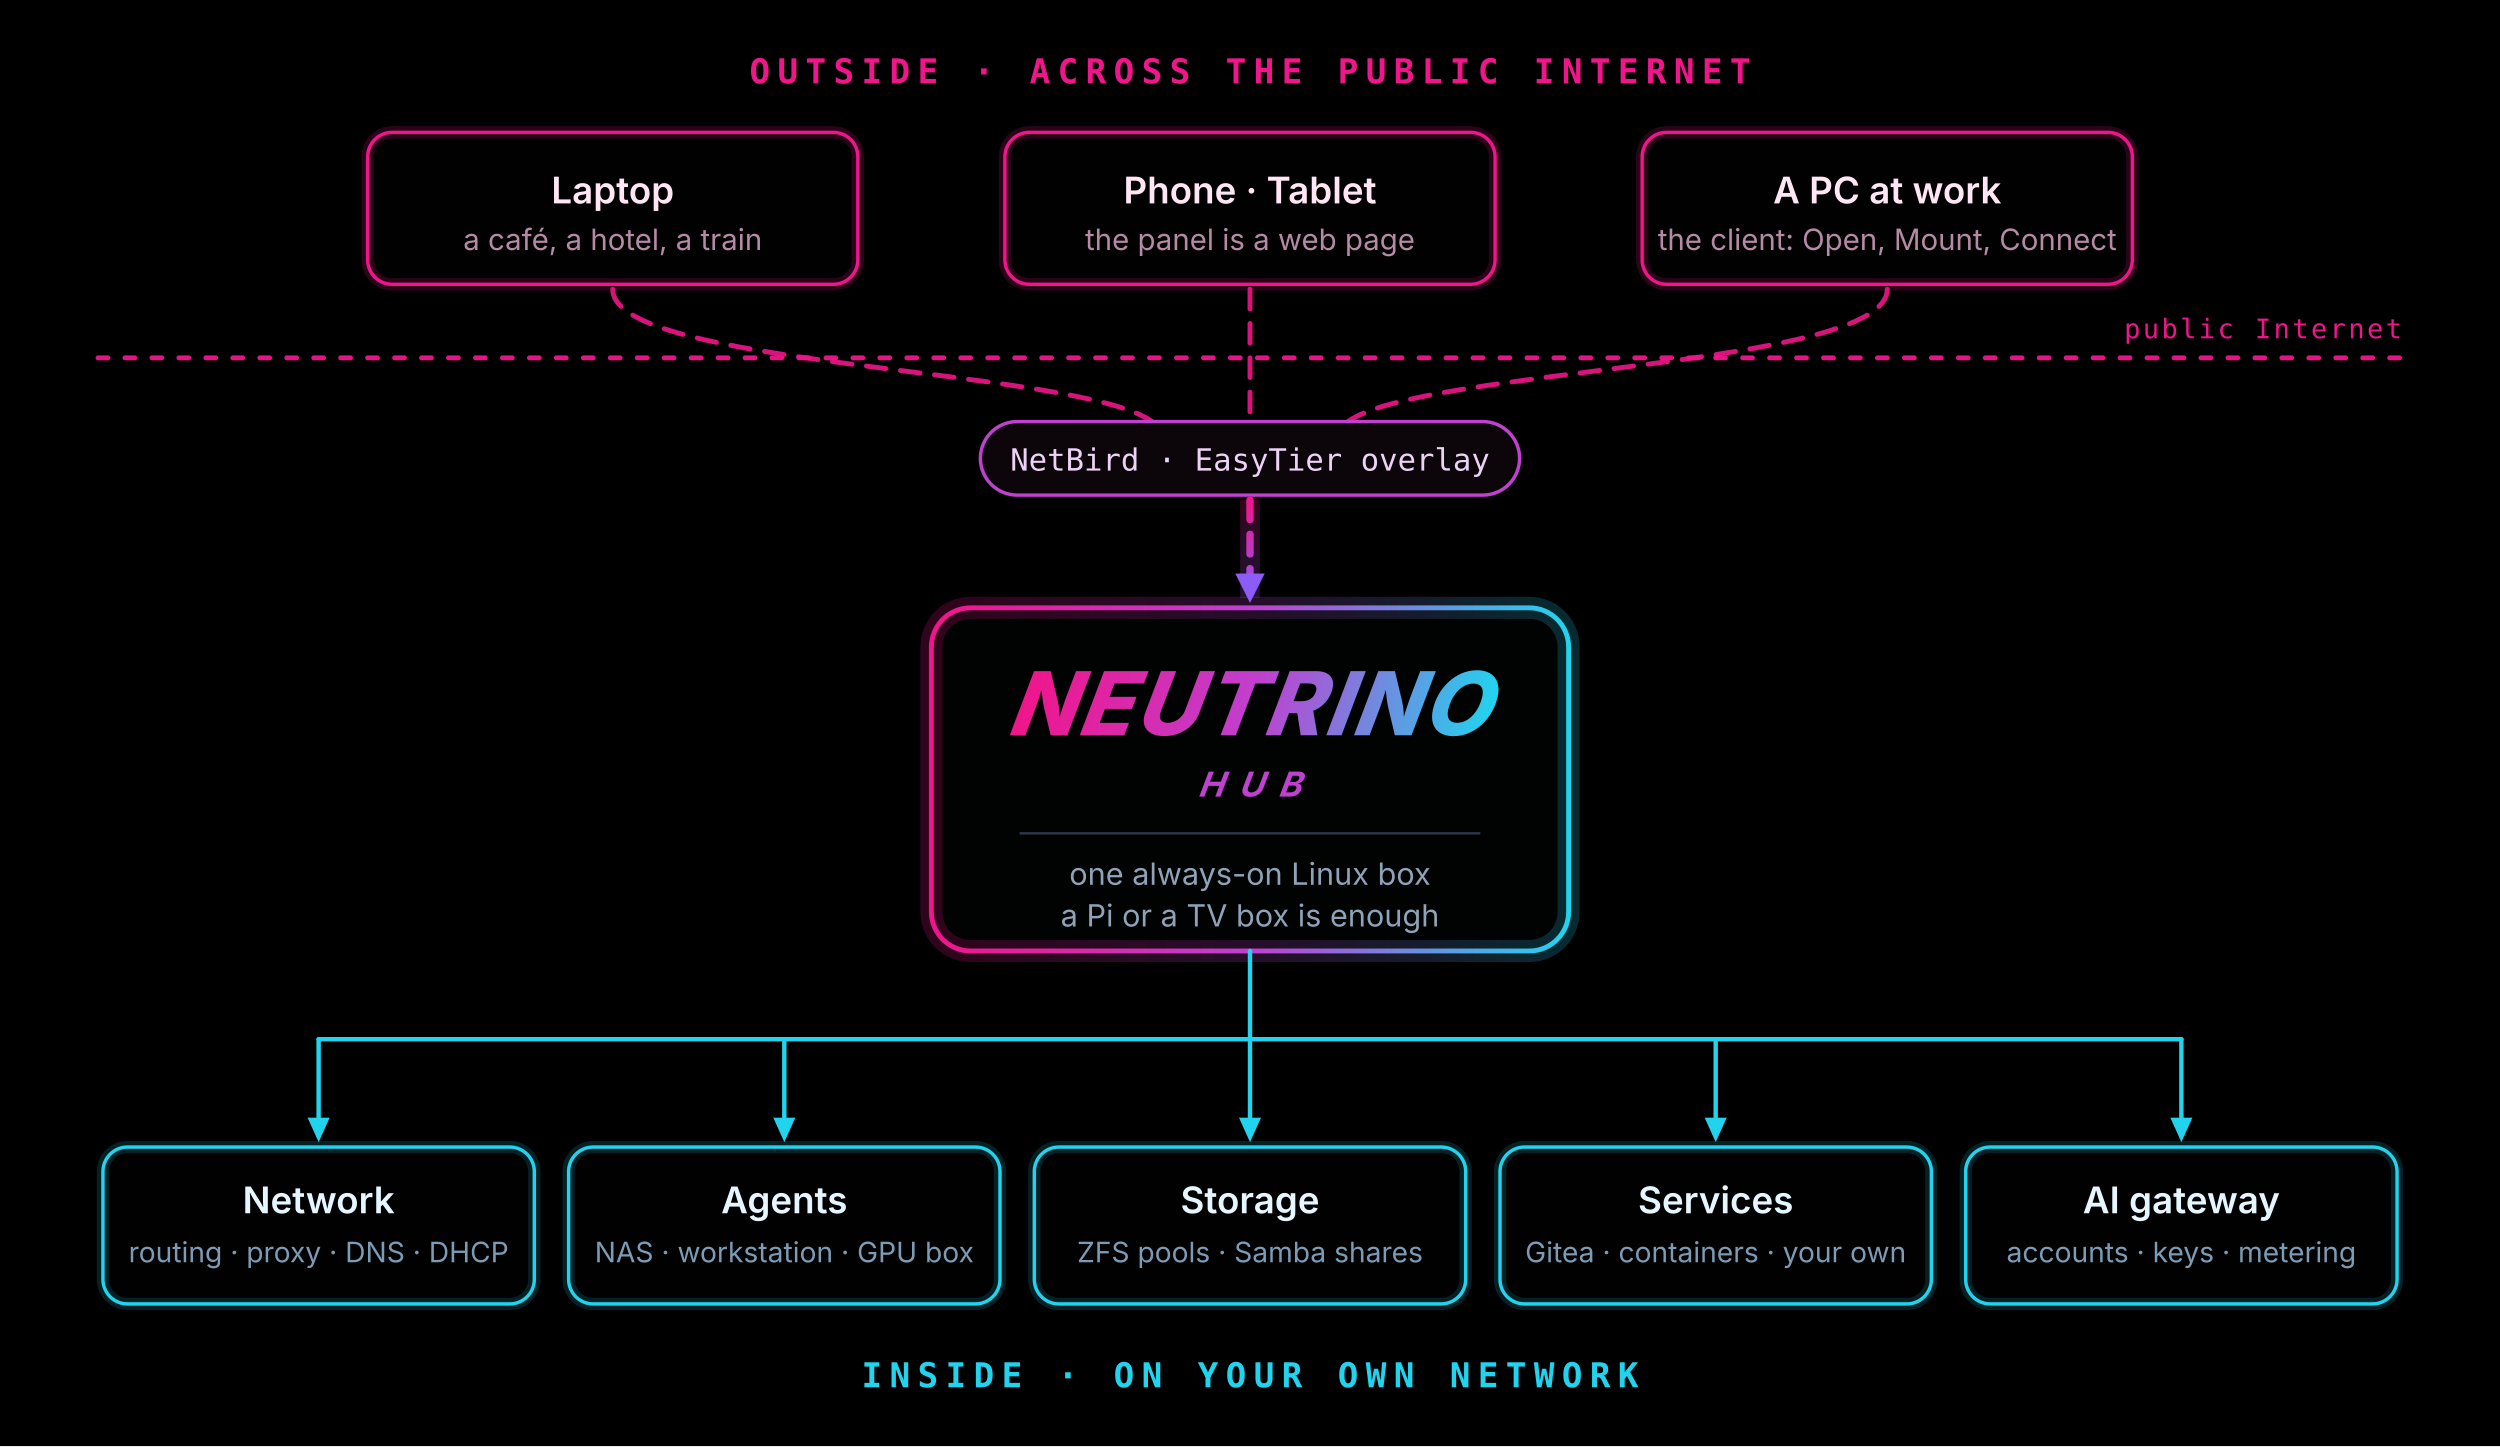
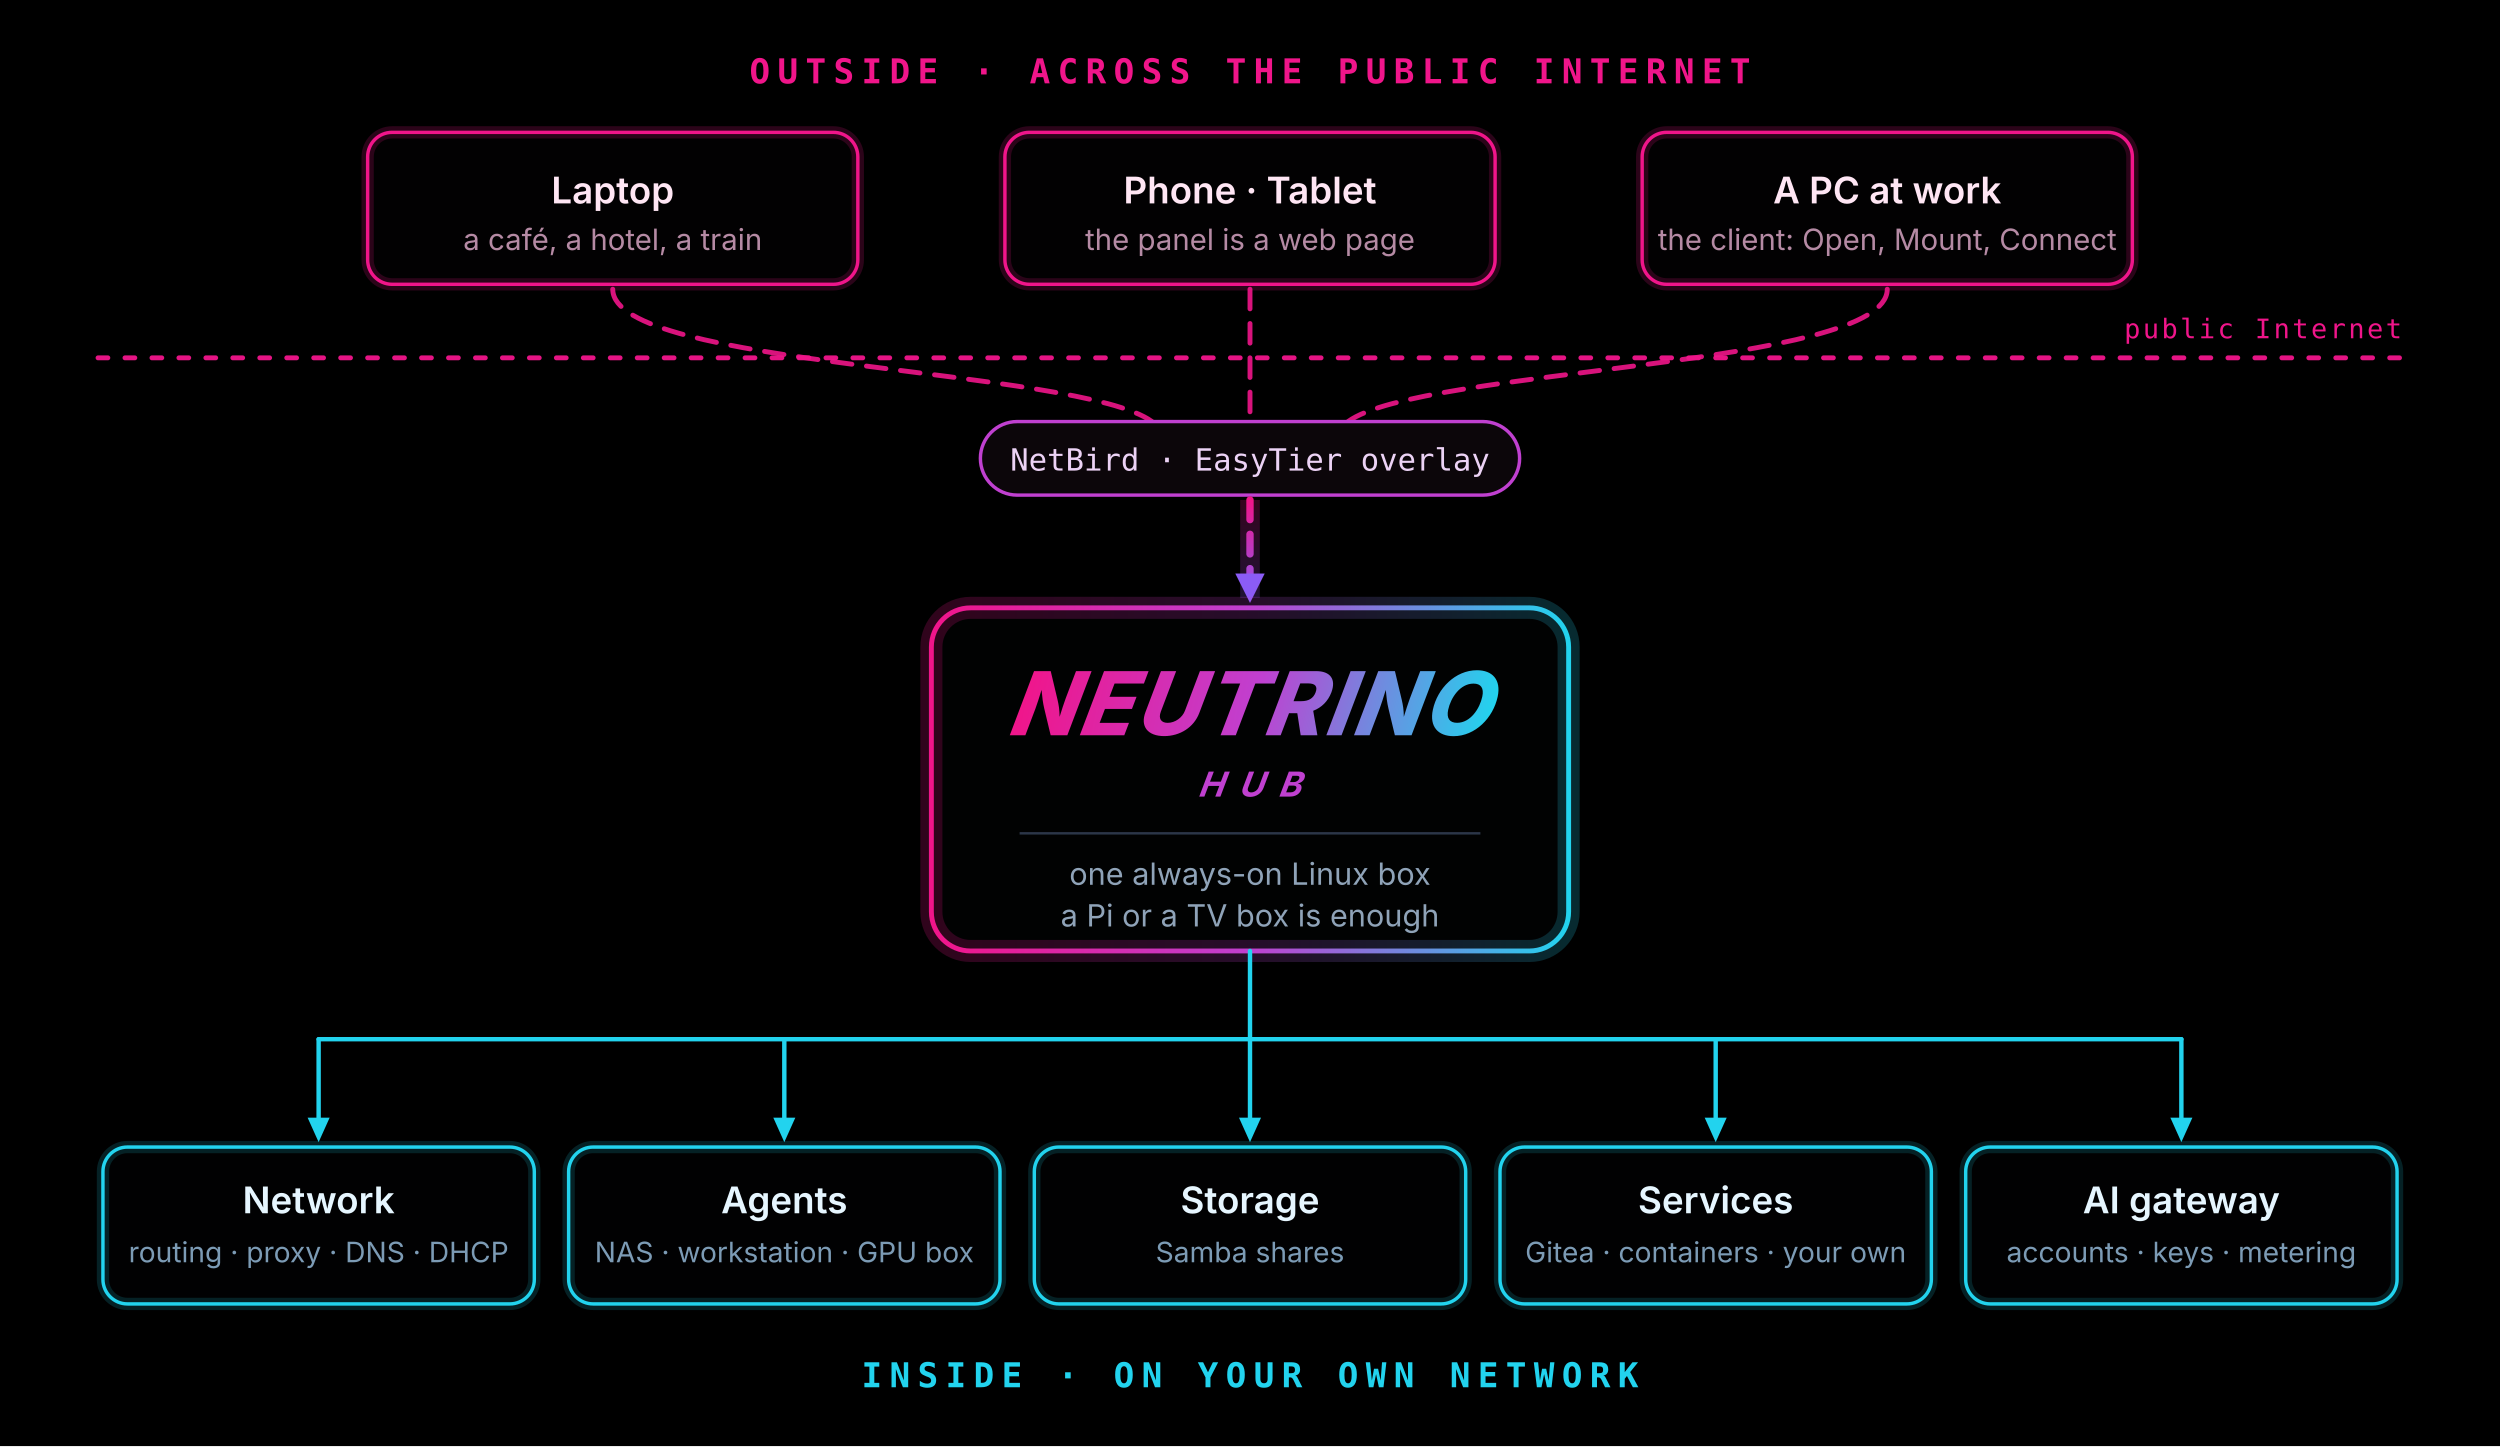
<svg xmlns="http://www.w3.org/2000/svg" viewBox="0 0 1020 590" width="1020" height="590" role="img" aria-label="Machines away from home reach one Neutrino hub only over the overlay; at home the hub configures the network, the AI gateway, storage, services and every device">
  <defs>
    <linearGradient id="wordmark" x1="0" y1="0" x2="1" y2="0">
      <stop offset="0%" stop-color="#f0158a" />
      <stop offset="50%" stop-color="#c040d0" />
      <stop offset="100%" stop-color="#22d3ee" />
    </linearGradient>
    <linearGradient id="inbound" gradientUnits="userSpaceOnUse" x1="510" y1="204" x2="510" y2="246">
      <stop offset="0%" stop-color="#f0158a" />
      <stop offset="100%" stop-color="#8b5cf6" />
    </linearGradient>
  </defs>
  <rect width="1020" height="590" fill="#000000" />
  <text x="510" y="34" fill="#f0158a" font-family="ui-monospace, SFMono-Regular, Menlo, monospace" font-size="14" font-weight="600" letter-spacing="3" text-anchor="middle">OUTSIDE · ACROSS THE PUBLIC INTERNET</text>
  <g>
    <rect x="150" y="54" width="200" height="62" rx="10" fill="#0c060a" stroke="#f0158a" stroke-width="5" opacity="0.18" />
    <rect x="150" y="54" width="200" height="62" rx="10" fill="none" stroke="#f0158a" stroke-width="1.4" />
    <text x="250" y="83" fill="#ffe6f4" font-family="Inter, system-ui, sans-serif" font-size="15" font-weight="600" text-anchor="middle">Laptop</text>
    <text x="250" y="102" fill="#b58aa4" font-family="Inter, system-ui, sans-serif" font-size="12" text-anchor="middle">a café, a hotel, a train</text>
    <rect x="410" y="54" width="200" height="62" rx="10" fill="#0c060a" stroke="#f0158a" stroke-width="5" opacity="0.18" />
    <rect x="410" y="54" width="200" height="62" rx="10" fill="none" stroke="#f0158a" stroke-width="1.4" />
    <text x="510" y="83" fill="#ffe6f4" font-family="Inter, system-ui, sans-serif" font-size="15" font-weight="600" text-anchor="middle">Phone · Tablet</text>
    <text x="510" y="102" fill="#b58aa4" font-family="Inter, system-ui, sans-serif" font-size="12" text-anchor="middle">the panel is a web page</text>
    <rect x="670" y="54" width="200" height="62" rx="10" fill="#0c060a" stroke="#f0158a" stroke-width="5" opacity="0.18" />
    <rect x="670" y="54" width="200" height="62" rx="10" fill="none" stroke="#f0158a" stroke-width="1.4" />
    <text x="770" y="83" fill="#ffe6f4" font-family="Inter, system-ui, sans-serif" font-size="15" font-weight="600" text-anchor="middle">A PC at work</text>
    <text x="770" y="102" fill="#b58aa4" font-family="Inter, system-ui, sans-serif" font-size="12" text-anchor="middle">the client: Open, Mount, Connect</text>
  </g>
  <line x1="40" y1="146" x2="980" y2="146" stroke="#f0158a" stroke-width="2" stroke-dasharray="4 7" stroke-linecap="round" opacity="0.95" />
  <text x="980" y="138" fill="#f0158a" font-family="ui-monospace, SFMono-Regular, Menlo, monospace" font-size="11" text-anchor="end" letter-spacing="1">public Internet</text>
  <g fill="none" stroke="#f0158a" stroke-width="2" stroke-dasharray="8 6" stroke-linecap="round" opacity="0.9">
    <path d="M 250 118 C 250 150 440 150 470 172" />
    <path d="M 510 118 L 510 170" />
    <path d="M 770 118 C 770 150 580 150 550 172" />
  </g>
  <g>
    <rect x="400" y="172" width="220" height="30" rx="15" fill="#0c060a" stroke="#c040d0" stroke-width="1.4" />
    <text x="510" y="192" fill="#ecd2f5" font-family="ui-monospace, SFMono-Regular, Menlo, monospace" font-size="12.5" text-anchor="middle">NetBird · EasyTier overlay</text>
  </g>
  <g>
    <path d="M 510 204 L 510 244" fill="none" stroke="url(#inbound)" stroke-width="8" opacity="0.22" />
    <path d="M 510 204 L 510 240" fill="none" stroke="url(#inbound)" stroke-width="3" stroke-dasharray="8 6" stroke-linecap="round" />
    <path d="M 510 246 l -6 -12 l 12 0 z" fill="#8b5cf6" />
  </g>
  <g>
    <rect x="380" y="248" width="260" height="140" rx="16" fill="#07080c" stroke="url(#wordmark)" stroke-width="9" opacity="0.2" />
    <rect x="380" y="248" width="260" height="140" rx="16" fill="none" stroke="url(#wordmark)" stroke-width="2" />
    <g transform="translate(510 300) skewX(-12)">
      <text x="0" y="0" fill="url(#wordmark)" font-family="Inter, Montserrat, system-ui, 'Helvetica Neue', sans-serif" font-size="36" font-weight="800" font-style="italic" letter-spacing="1" text-anchor="middle">NEUTRINO</text>
    </g>
    <g transform="translate(510 325) skewX(-12)">
      <text x="0" y="0" fill="#c040d0" font-family="Inter, Montserrat, system-ui, sans-serif" font-size="14" font-weight="700" font-style="italic" letter-spacing="6" text-anchor="middle">HUB</text>
    </g>
    <line x1="416" y1="340" x2="604" y2="340" stroke="#2b3648" stroke-width="1" />
    <text x="510" y="361" fill="#8fa3b8" font-family="Inter, system-ui, sans-serif" font-size="12.5" text-anchor="middle">one always-on Linux box</text>
    <text x="510" y="378" fill="#8fa3b8" font-family="Inter, system-ui, sans-serif" font-size="12.5" text-anchor="middle">a Pi or a TV box is enough</text>
  </g>
  <g fill="none" stroke="#22d3ee" stroke-width="1.8" stroke-linecap="round">
    <path d="M 510 388 L 510 424" />
    <path d="M 130 424 L 890 424" />
    <path d="M 130 424 L 130 462" />
    <path d="M 320 424 L 320 462" />
    <path d="M 510 424 L 510 462" />
    <path d="M 700 424 L 700 462" />
    <path d="M 890 424 L 890 462" />
  </g>
  <g fill="#22d3ee">
    <path d="M 130 466 l -4.5 -10 l 9 0 z" />
    <path d="M 320 466 l -4.5 -10 l 9 0 z" />
    <path d="M 510 466 l -4.5 -10 l 9 0 z" />
    <path d="M 700 466 l -4.5 -10 l 9 0 z" />
    <path d="M 890 466 l -4.5 -10 l 9 0 z" />
  </g>
  <g>
    <rect x="42" y="468" width="176" height="64" rx="10" fill="#06090d" stroke="#22d3ee" stroke-width="5" opacity="0.16" />
    <rect x="42" y="468" width="176" height="64" rx="10" fill="none" stroke="#22d3ee" stroke-width="1.4" />
    <text x="130" y="495" fill="#e6f6ff" font-family="Inter, system-ui, sans-serif" font-size="15" font-weight="600" text-anchor="middle">Network</text>
    <text x="130" y="515" fill="#7c9bb5" font-family="Inter, system-ui, sans-serif" font-size="11.5" text-anchor="middle">routing · proxy · DNS · DHCP</text>
    <rect x="232" y="468" width="176" height="64" rx="10" fill="#06090d" stroke="#22d3ee" stroke-width="5" opacity="0.16" />
    <rect x="232" y="468" width="176" height="64" rx="10" fill="none" stroke="#22d3ee" stroke-width="1.4" />
    <text x="320" y="495" fill="#e6f6ff" font-family="Inter, system-ui, sans-serif" font-size="15" font-weight="600" text-anchor="middle">Agents</text>
    <text x="320" y="515" fill="#7c9bb5" font-family="Inter, system-ui, sans-serif" font-size="11.5" text-anchor="middle">NAS · workstation · GPU box</text>
    <rect x="422" y="468" width="176" height="64" rx="10" fill="#06090d" stroke="#22d3ee" stroke-width="5" opacity="0.16" />
    <rect x="422" y="468" width="176" height="64" rx="10" fill="none" stroke="#22d3ee" stroke-width="1.4" />
    <text x="510" y="495" fill="#e6f6ff" font-family="Inter, system-ui, sans-serif" font-size="15" font-weight="600" text-anchor="middle">Storage</text>
-     <text x="510" y="515" fill="#7c9bb5" font-family="Inter, system-ui, sans-serif" font-size="11.5" text-anchor="middle">ZFS pools · Samba shares</text>
+     <text x="510" y="515" fill="#7c9bb5" font-family="Inter, system-ui, sans-serif" font-size="11.5" text-anchor="middle">Samba shares</text>
    <rect x="612" y="468" width="176" height="64" rx="10" fill="#06090d" stroke="#22d3ee" stroke-width="5" opacity="0.16" />
    <rect x="612" y="468" width="176" height="64" rx="10" fill="none" stroke="#22d3ee" stroke-width="1.4" />
    <text x="700" y="495" fill="#e6f6ff" font-family="Inter, system-ui, sans-serif" font-size="15" font-weight="600" text-anchor="middle">Services</text>
    <text x="700" y="515" fill="#7c9bb5" font-family="Inter, system-ui, sans-serif" font-size="11.5" text-anchor="middle">Gitea · containers · your own</text>
    <rect x="802" y="468" width="176" height="64" rx="10" fill="#06090d" stroke="#22d3ee" stroke-width="5" opacity="0.16" />
    <rect x="802" y="468" width="176" height="64" rx="10" fill="none" stroke="#22d3ee" stroke-width="1.4" />
    <text x="890" y="495" fill="#e6f6ff" font-family="Inter, system-ui, sans-serif" font-size="15" font-weight="600" text-anchor="middle">AI gateway</text>
    <text x="890" y="515" fill="#7c9bb5" font-family="Inter, system-ui, sans-serif" font-size="11.5" text-anchor="middle">accounts · keys · metering</text>
  </g>
  <text x="510" y="566" fill="#22d3ee" font-family="ui-monospace, SFMono-Regular, Menlo, monospace" font-size="14" font-weight="600" letter-spacing="3" text-anchor="middle">INSIDE · ON YOUR OWN NETWORK</text>
</svg>
